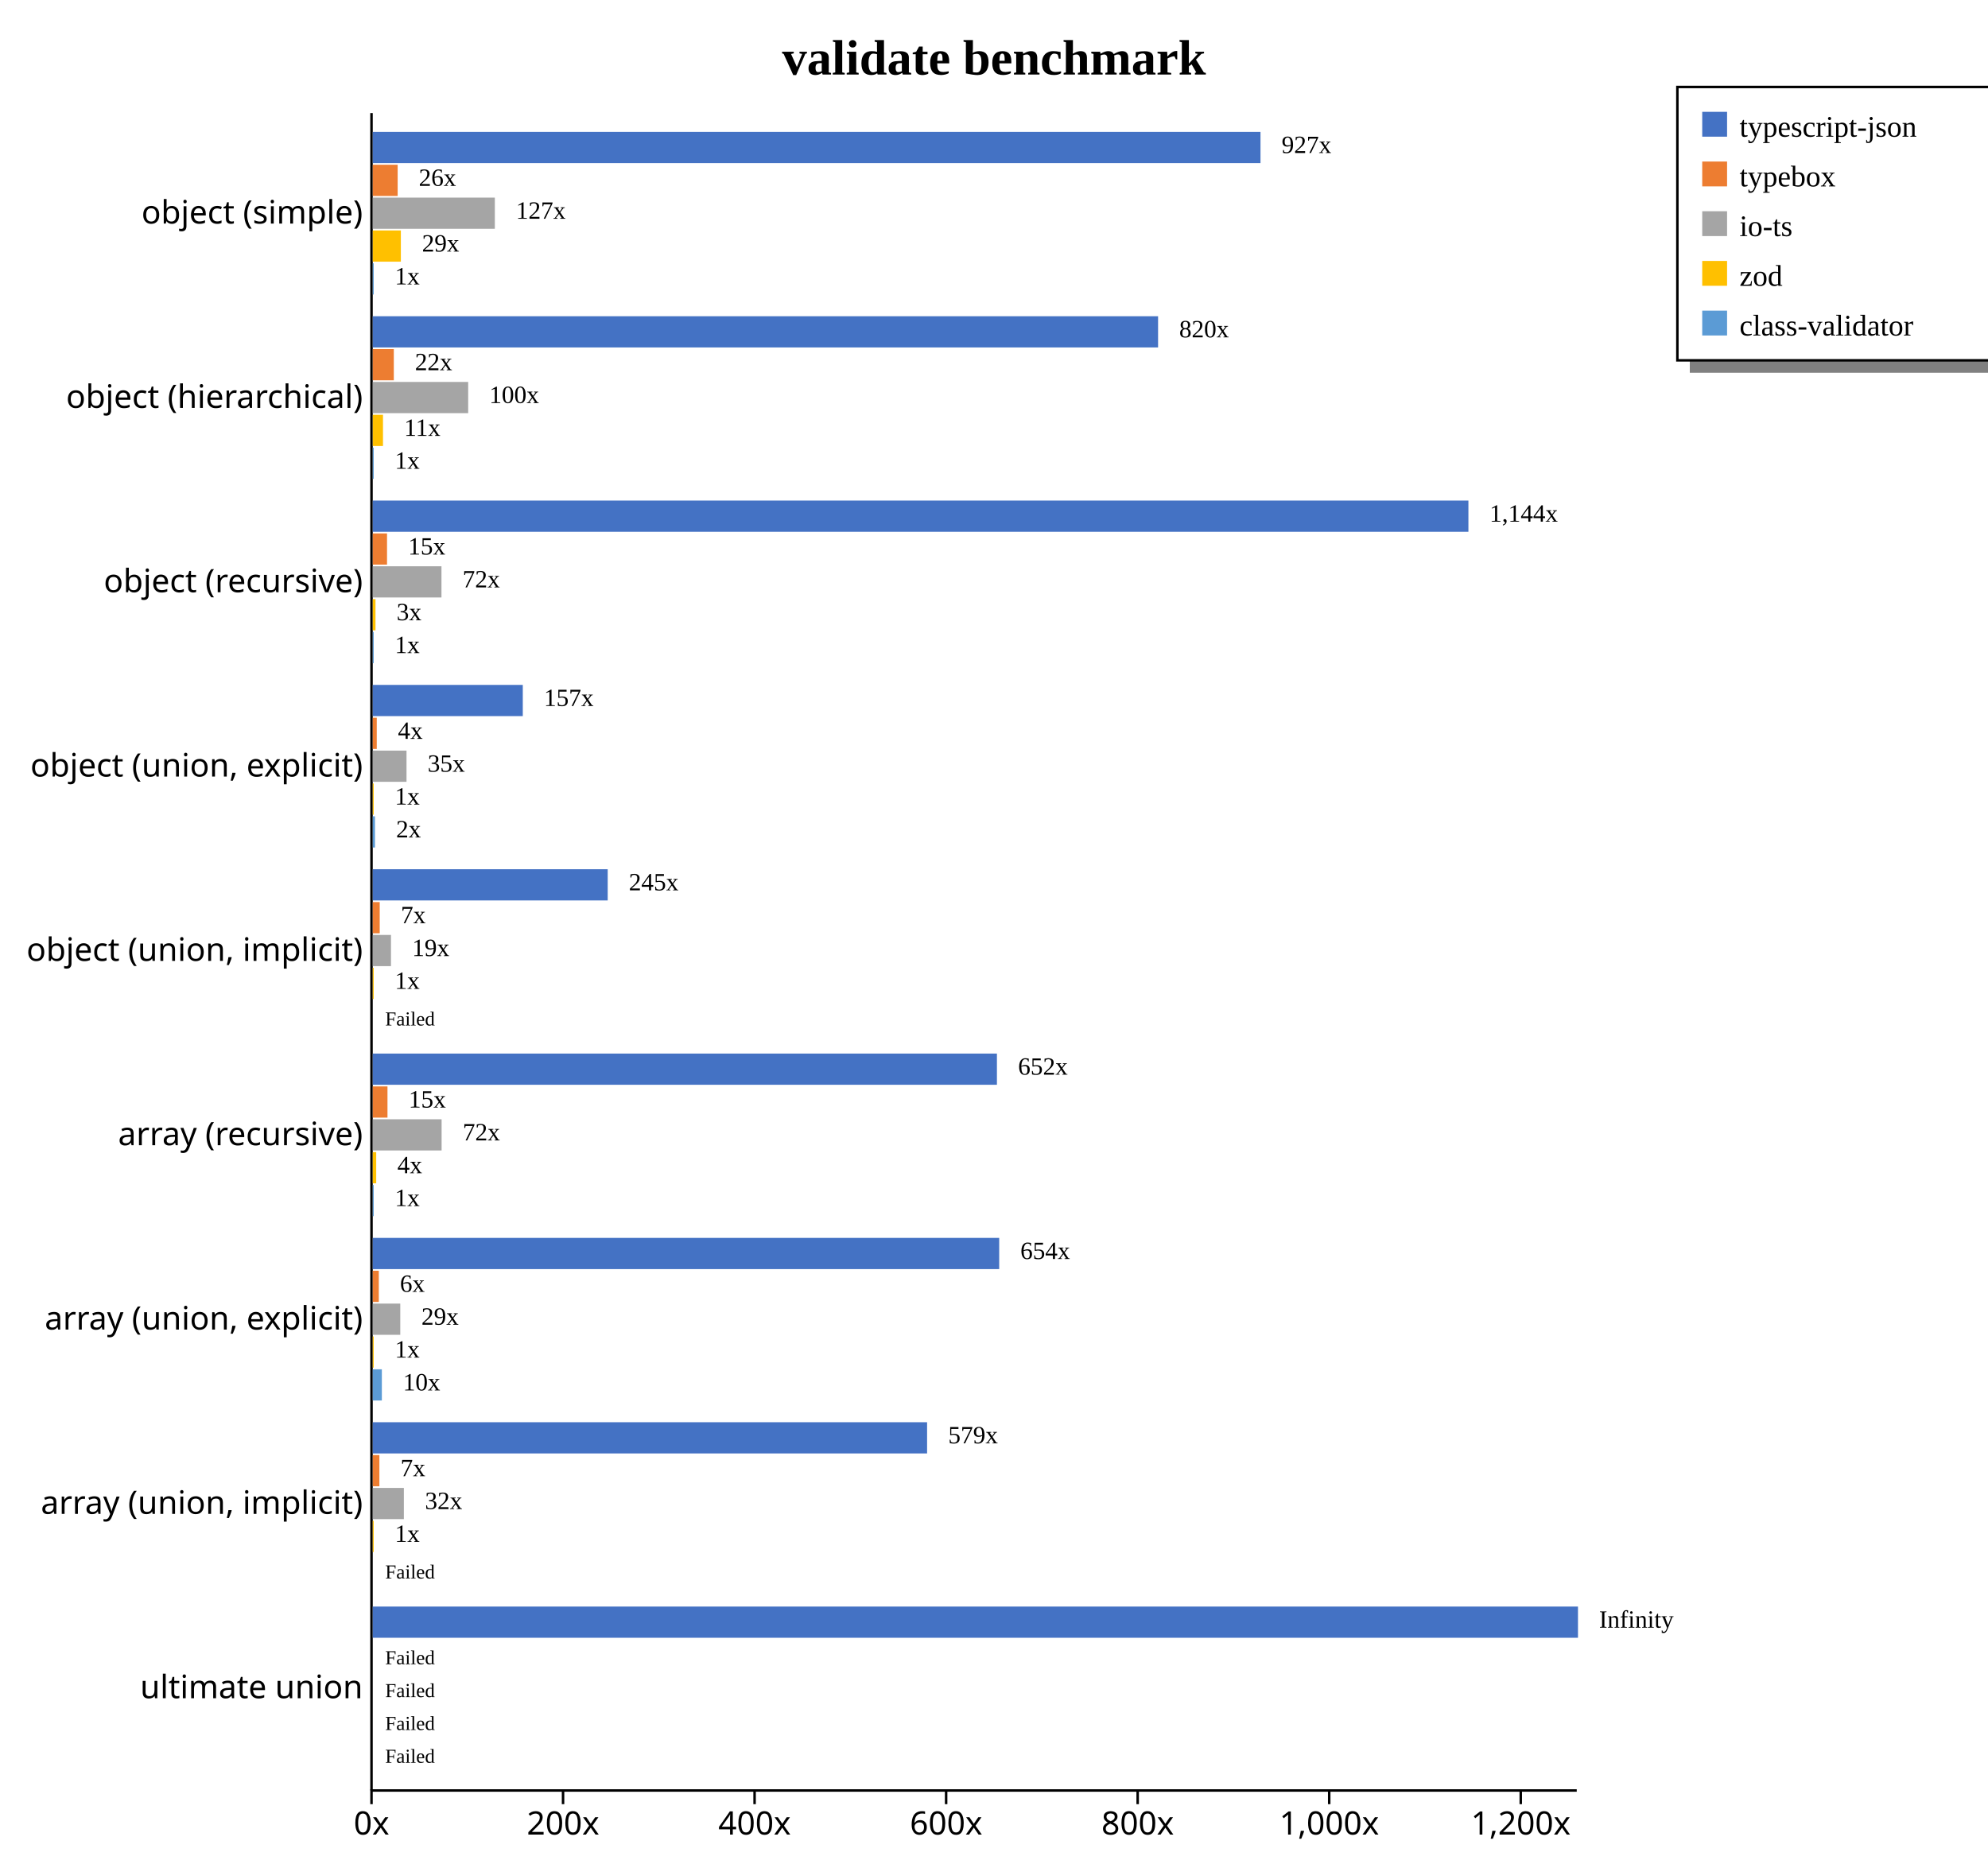
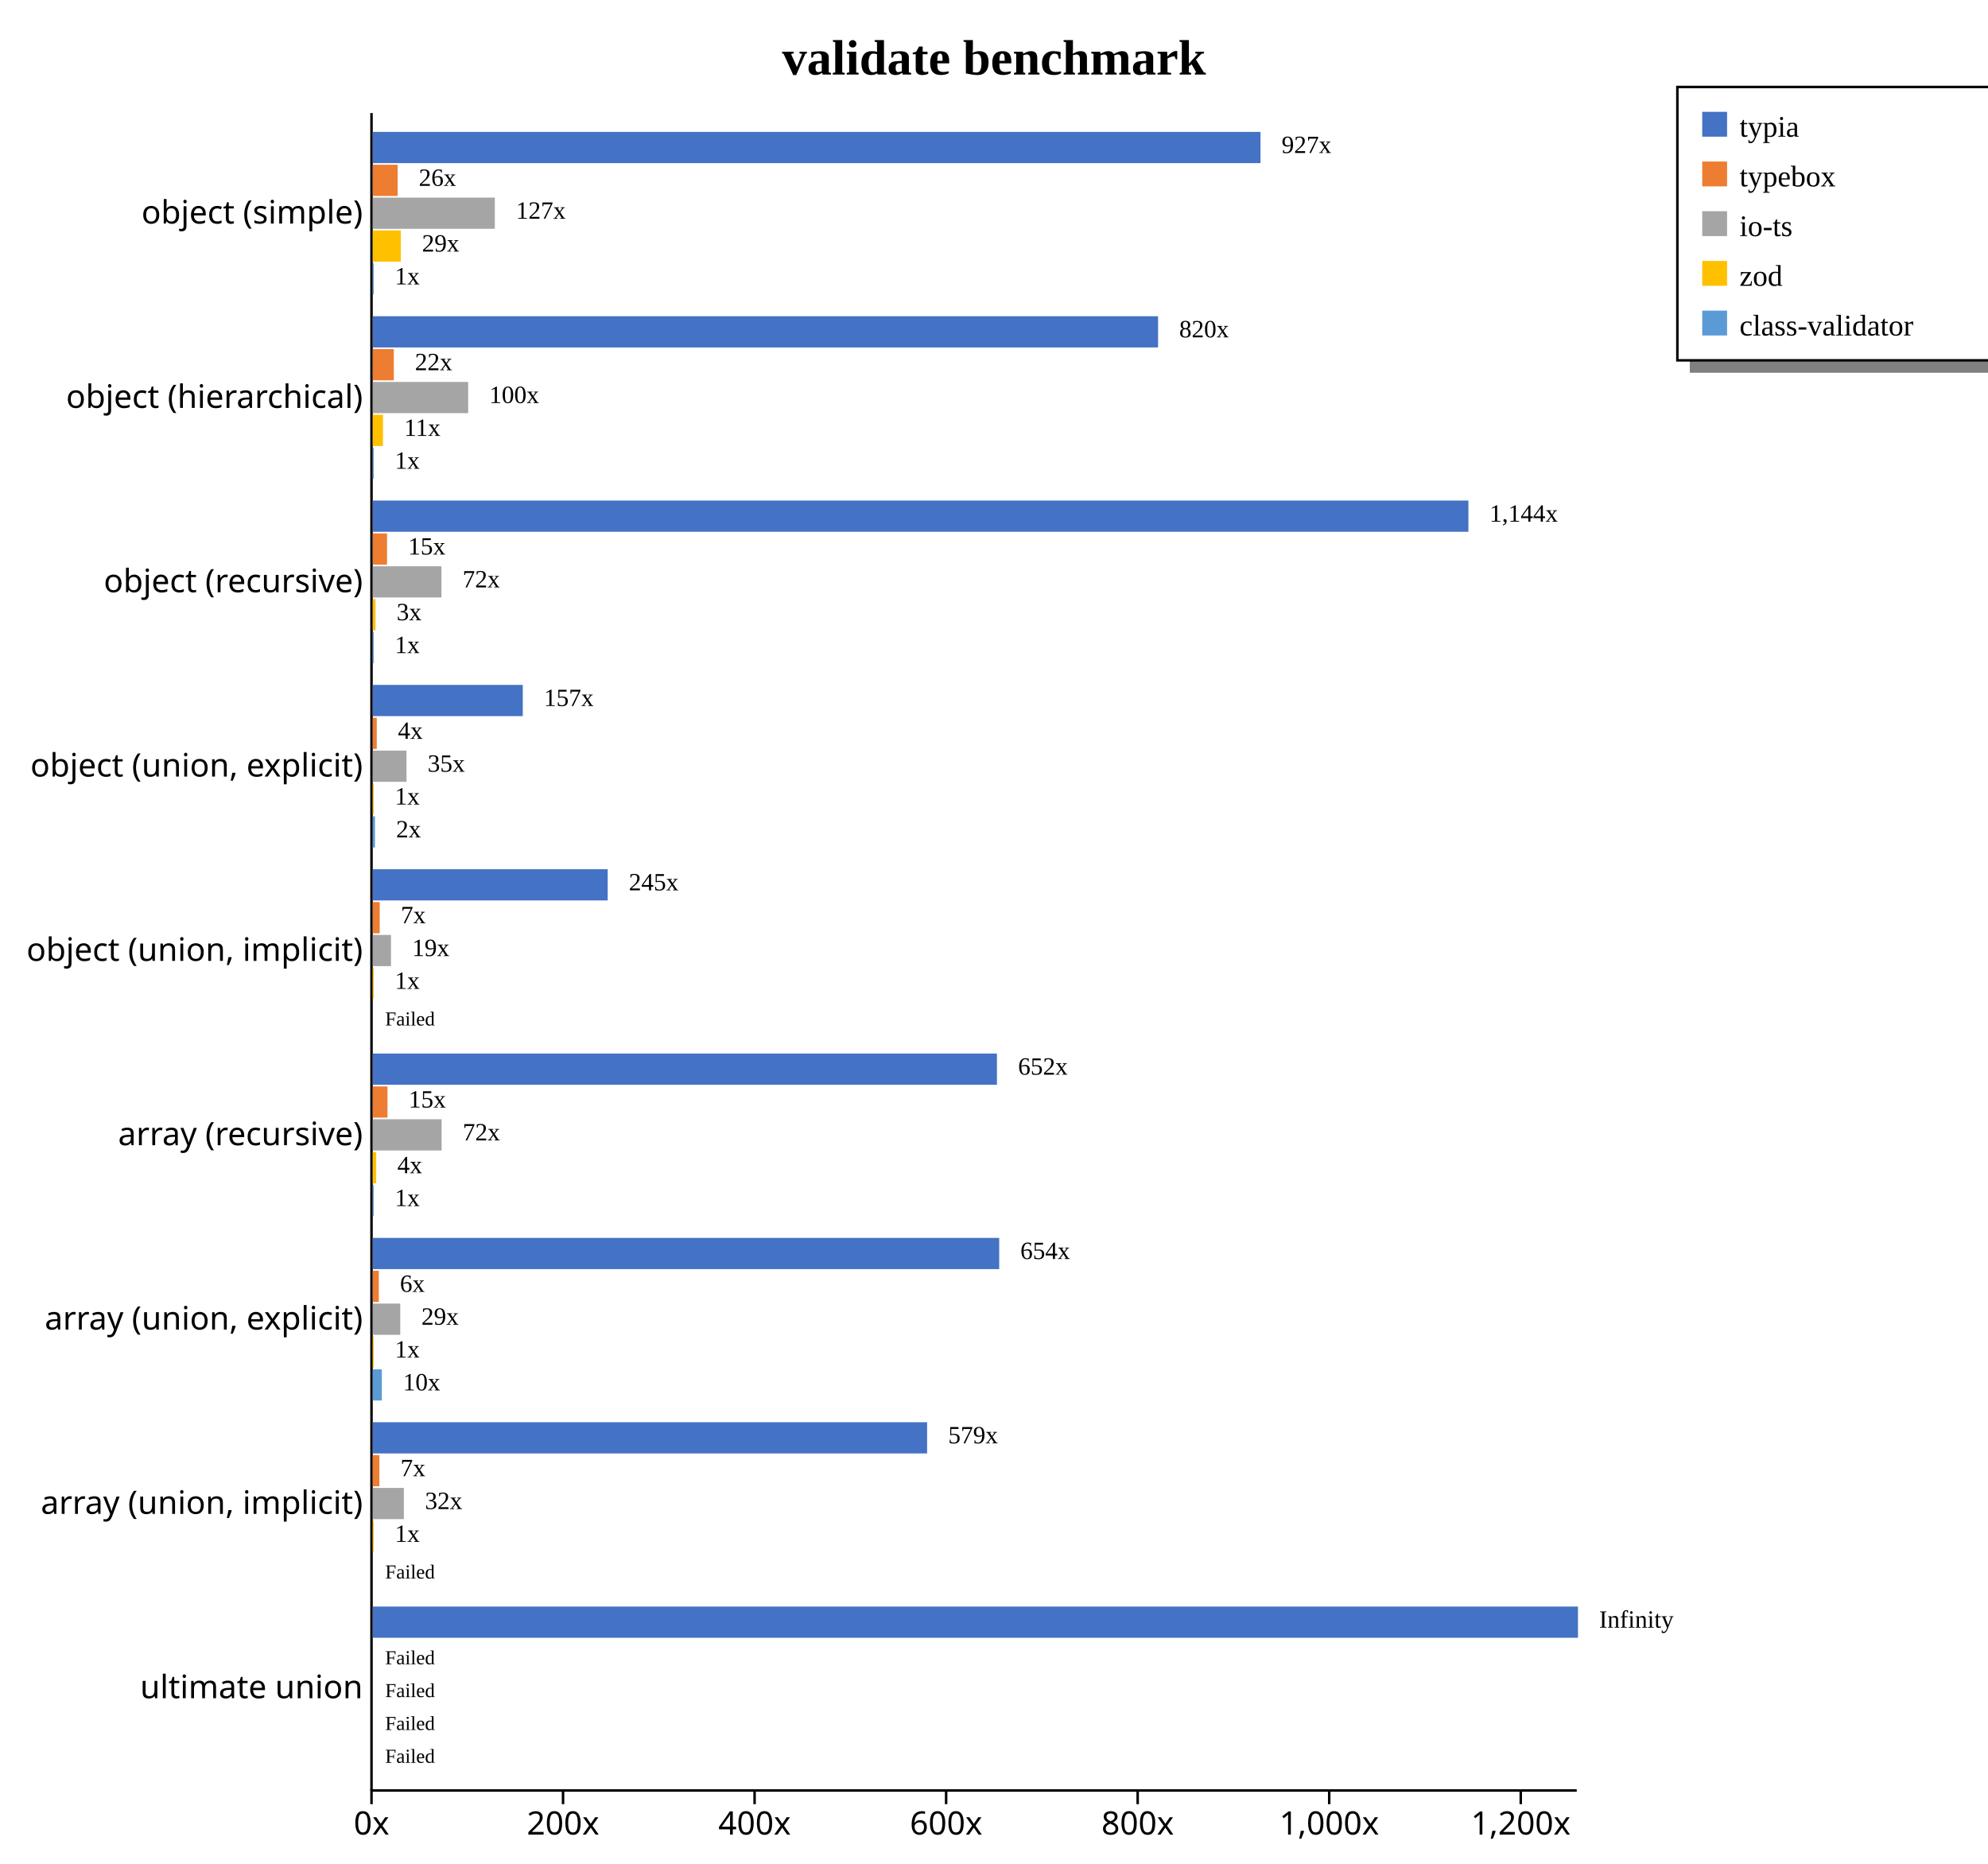
<svg xmlns="http://www.w3.org/2000/svg" width="800" height="750" style="background-color: white;">
  <g class="y axis" transform="translate(149,45)" fill="none" font-size="10" font-family="sans-serif" text-anchor="end" style="font-size: 13px;">
    <path class="domain" stroke="currentColor" d="M0.5,0.5V675.5" />
    <g class="tick" opacity="1" transform="translate(0,40.7967)" style="font-size: 13px;">
      <line stroke="currentColor" x2="0" />
      <text fill="currentColor" x="-3" dy="0.32em">object (simple)    </text>
    </g>
    <g class="tick" opacity="1" transform="translate(0,114.9725)" style="font-size: 13px;">
      <line stroke="currentColor" x2="0" />
      <text fill="currentColor" x="-3" dy="0.32em">object (hierarchical)    </text>
    </g>
    <g class="tick" opacity="1" transform="translate(0,189.1484)" style="font-size: 13px;">
      <line stroke="currentColor" x2="0" />
      <text fill="currentColor" x="-3" dy="0.32em">object (recursive)    </text>
    </g>
    <g class="tick" opacity="1" transform="translate(0,263.3242)" style="font-size: 13px;">
      <line stroke="currentColor" x2="0" />
      <text fill="currentColor" x="-3" dy="0.32em">object (union, explicit)    </text>
    </g>
    <g class="tick" opacity="1" transform="translate(0,337.5)" style="font-size: 13px;">
      <line stroke="currentColor" x2="0" />
      <text fill="currentColor" x="-3" dy="0.32em">object (union, implicit)    </text>
    </g>
    <g class="tick" opacity="1" transform="translate(0,411.6758)" style="font-size: 13px;">
      <line stroke="currentColor" x2="0" />
      <text fill="currentColor" x="-3" dy="0.32em">array (recursive)    </text>
    </g>
    <g class="tick" opacity="1" transform="translate(0,485.8516)" style="font-size: 13px;">
      <line stroke="currentColor" x2="0" />
      <text fill="currentColor" x="-3" dy="0.32em">array (union, explicit)    </text>
    </g>
    <g class="tick" opacity="1" transform="translate(0,560.0275)" style="font-size: 13px;">
      <line stroke="currentColor" x2="0" />
      <text fill="currentColor" x="-3" dy="0.32em">array (union, implicit)    </text>
    </g>
    <g class="tick" opacity="1" transform="translate(0,634.2033)" style="font-size: 13px;">
      <line stroke="currentColor" x2="0" />
      <text fill="currentColor" x="-3" dy="0.32em">ultimate union    </text>
    </g>
  </g>
  <g class="x axis" transform="translate(149,720)" fill="none" font-size="10" font-family="sans-serif" text-anchor="middle" style="font-size: 13px;">
    <path class="domain" stroke="currentColor" d="M0.5,0.5H485.5" />
    <g class="tick" opacity="1" transform="translate(0.5,0)" style="font-size: 13px;">
      <line stroke="currentColor" y2="6" />
      <text fill="currentColor" y="9" dy="0.71em">0x</text>
    </g>
    <g class="tick" opacity="1" transform="translate(77.57865,0)" style="font-size: 13px;">
      <line stroke="currentColor" y2="6" />
      <text fill="currentColor" y="9" dy="0.71em">200x</text>
    </g>
    <g class="tick" opacity="1" transform="translate(154.6573,0)" style="font-size: 13px;">
      <line stroke="currentColor" y2="6" />
      <text fill="currentColor" y="9" dy="0.71em">400x</text>
    </g>
    <g class="tick" opacity="1" transform="translate(231.736,0)" style="font-size: 13px;">
      <line stroke="currentColor" y2="6" />
      <text fill="currentColor" y="9" dy="0.71em">600x</text>
    </g>
    <g class="tick" opacity="1" transform="translate(308.8146,0)" style="font-size: 13px;">
      <line stroke="currentColor" y2="6" />
      <text fill="currentColor" y="9" dy="0.71em">800x</text>
    </g>
    <g class="tick" opacity="1" transform="translate(385.8933,0)" style="font-size: 13px;">
      <line stroke="currentColor" y2="6" />
      <text fill="currentColor" y="9" dy="0.71em">1,000x</text>
    </g>
    <g class="tick" opacity="1" transform="translate(462.9719,0)" style="font-size: 13px;">
      <line stroke="currentColor" y2="6" />
      <text fill="currentColor" y="9" dy="0.71em">1,200x</text>
    </g>
  </g>
  <text transform="translate(400, 30)" style="text-anchor: middle; font-size: 20px; font-weight: bold;">validate benchmark</text>
  <rect x="680" y="145" width="200" height="5" fill="gray" />
  <rect x="675" y="35" width="200" height="110" fill="none" stroke="black" />
  <rect x="685" y="45" width="10" height="10" style="fill: #4472c4;" />
-   <text x="700" y="55" style="font-size: 12px;">typescript-json</text>
+   <text x="700" y="55" style="font-size: 12px;">typia</text>
  <rect x="685" y="65" width="10" height="10" style="fill: #ed7d31;" />
  <text x="700" y="75" style="font-size: 12px;">typebox</text>
  <rect x="685" y="85" width="10" height="10" style="fill: #a5a5a5;" />
  <text x="700" y="95" style="font-size: 12px;">io-ts</text>
  <rect x="685" y="105" width="10" height="10" style="fill: #ffc000;" />
  <text x="700" y="115" style="font-size: 12px;">zod</text>
  <rect x="685" y="125" width="10" height="10" style="fill: #5b9bd5;" />
  <text x="700" y="135" style="font-size: 12px;">class-validator</text>
  <g style="font-size: 13px;">
    <g style="font-size: 13px;">
      <rect x="150" y="53.079" width="357.242" height="12.558" fill="#4472c4" />
      <rect x="150" y="66.298" width="10.022" height="12.558" fill="#ed7d31" />
      <rect x="150" y="79.517" width="49.127" height="12.558" fill="#a5a5a5" />
      <rect x="150" y="92.737" width="11.309" height="12.558" fill="#ffc000" />
      <rect x="150" y="105.956" width="0.385" height="12.558" fill="#5b9bd5" />
      <text class="label" x="515.742" y="61.579" font-size="10px">927x</text>
      <text class="label" x="168.522" y="74.798" font-size="10px">26x</text>
      <text class="label" x="207.627" y="88.017" font-size="10px">127x</text>
      <text class="label" x="169.809" y="101.237" font-size="10px">29x</text>
      <text class="label" x="158.885" y="114.456" font-size="10px">1x</text>
      <text class="label" x="512.242" y="63.079" font-size="8px" />
      <text class="label" x="165.022" y="76.298" font-size="8px" />
      <text class="label" x="204.127" y="89.517" font-size="8px" />
      <text class="label" x="166.309" y="102.737" font-size="8px" />
      <text class="label" x="155.385" y="115.956" font-size="8px" />
    </g>
    <g style="font-size: 13px;">
      <rect x="150" y="127.254" width="316.026" height="12.558" fill="#4472c4" />
      <rect x="150" y="140.474" width="8.476" height="12.558" fill="#ed7d31" />
      <rect x="150" y="153.693" width="38.403" height="12.558" fill="#a5a5a5" />
      <rect x="150" y="166.913" width="4.119" height="12.558" fill="#ffc000" />
      <rect x="150" y="180.132" width="0.385" height="12.558" fill="#5b9bd5" />
      <text class="label" x="474.526" y="135.754" font-size="10px">820x</text>
      <text class="label" x="166.976" y="148.974" font-size="10px">22x</text>
      <text class="label" x="196.903" y="162.193" font-size="10px">100x</text>
      <text class="label" x="162.619" y="175.413" font-size="10px">11x</text>
      <text class="label" x="158.885" y="188.632" font-size="10px">1x</text>
      <text class="label" x="471.026" y="137.254" font-size="8px" />
      <text class="label" x="163.476" y="150.474" font-size="8px" />
      <text class="label" x="193.403" y="163.693" font-size="8px" />
      <text class="label" x="159.119" y="176.913" font-size="8px" />
      <text class="label" x="155.385" y="190.132" font-size="8px" />
    </g>
    <g style="font-size: 13px;">
      <rect x="150" y="201.43" width="440.909" height="12.558" fill="#4472c4" />
      <rect x="150" y="214.65" width="5.744" height="12.558" fill="#ed7d31" />
      <rect x="150" y="227.869" width="27.654" height="12.558" fill="#a5a5a5" />
      <rect x="150" y="241.089" width="1.1" height="12.558" fill="#ffc000" />
      <rect x="150" y="254.308" width="0.385" height="12.558" fill="#5b9bd5" />
      <text class="label" x="599.409" y="209.93" font-size="10px">1,144x</text>
      <text class="label" x="164.244" y="223.15" font-size="10px">15x</text>
      <text class="label" x="186.154" y="236.369" font-size="10px">72x</text>
      <text class="label" x="159.6" y="249.589" font-size="10px">3x</text>
      <text class="label" x="158.885" y="262.808" font-size="10px">1x</text>
      <text class="label" x="595.909" y="211.43" font-size="8px" />
      <text class="label" x="160.744" y="224.65" font-size="8px" />
      <text class="label" x="182.654" y="237.869" font-size="8px" />
      <text class="label" x="156.1" y="251.089" font-size="8px" />
      <text class="label" x="155.385" y="264.308" font-size="8px" />
    </g>
    <g style="font-size: 13px;">
      <rect x="150" y="275.606" width="60.378" height="12.558" fill="#4472c4" />
      <rect x="150" y="288.825" width="1.614" height="12.558" fill="#ed7d31" />
      <rect x="150" y="302.045" width="13.588" height="12.558" fill="#a5a5a5" />
      <rect x="150" y="315.264" width="0.385" height="12.558" fill="#ffc000" />
      <rect x="150" y="328.484" width="0.895" height="12.558" fill="#5b9bd5" />
      <text class="label" x="218.878" y="284.106" font-size="10px">157x</text>
      <text class="label" x="160.114" y="297.325" font-size="10px">4x</text>
      <text class="label" x="172.088" y="310.545" font-size="10px">35x</text>
      <text class="label" x="158.885" y="323.764" font-size="10px">1x</text>
      <text class="label" x="159.395" y="336.984" font-size="10px">2x</text>
      <text class="label" x="215.378" y="285.606" font-size="8px" />
      <text class="label" x="156.614" y="298.825" font-size="8px" />
      <text class="label" x="168.588" y="312.045" font-size="8px" />
      <text class="label" x="155.385" y="325.264" font-size="8px" />
      <text class="label" x="155.895" y="338.484" font-size="8px" />
    </g>
    <g style="font-size: 13px;">
      <rect x="150" y="349.782" width="94.549" height="12.558" fill="#4472c4" />
      <rect x="150" y="363.001" width="2.804" height="12.558" fill="#ed7d31" />
      <rect x="150" y="376.221" width="7.333" height="12.558" fill="#a5a5a5" />
      <rect x="150" y="389.44" width="0.385" height="12.558" fill="#ffc000" />
      <rect x="150" y="402.66" width="0" height="12.558" fill="#5b9bd5" />
      <text class="label" x="253.049" y="358.282" font-size="10px">245x</text>
      <text class="label" x="161.304" y="371.501" font-size="10px">7x</text>
      <text class="label" x="165.833" y="384.721" font-size="10px">19x</text>
      <text class="label" x="158.885" y="397.94" font-size="10px">1x</text>
      <text class="label" x="158.5" y="411.16" font-size="10px" />
      <text class="label" x="249.549" y="359.782" font-size="8px" />
      <text class="label" x="157.804" y="373.001" font-size="8px" />
      <text class="label" x="162.333" y="386.221" font-size="8px" />
      <text class="label" x="155.385" y="399.44" font-size="8px" />
      <text class="label" x="155" y="412.66" font-size="8px">Failed</text>
    </g>
    <g style="font-size: 13px;">
      <rect x="150" y="423.958" width="251.178" height="12.558" fill="#4472c4" />
      <rect x="150" y="437.177" width="5.928" height="12.558" fill="#ed7d31" />
      <rect x="150" y="450.397" width="27.707" height="12.558" fill="#a5a5a5" />
      <rect x="150" y="463.616" width="1.392" height="12.558" fill="#ffc000" />
      <rect x="150" y="476.835" width="0.385" height="12.558" fill="#5b9bd5" />
      <text class="label" x="409.678" y="432.458" font-size="10px">652x</text>
      <text class="label" x="164.428" y="445.677" font-size="10px">15x</text>
      <text class="label" x="186.207" y="458.897" font-size="10px">72x</text>
      <text class="label" x="159.892" y="472.116" font-size="10px">4x</text>
      <text class="label" x="158.885" y="485.335" font-size="10px">1x</text>
      <text class="label" x="406.178" y="433.958" font-size="8px" />
      <text class="label" x="160.928" y="447.177" font-size="8px" />
      <text class="label" x="182.707" y="460.397" font-size="8px" />
      <text class="label" x="156.392" y="473.616" font-size="8px" />
      <text class="label" x="155.385" y="486.835" font-size="8px" />
    </g>
    <g style="font-size: 13px;">
      <rect x="150" y="498.134" width="252.093" height="12.558" fill="#4472c4" />
      <rect x="150" y="511.353" width="2.438" height="12.558" fill="#ed7d31" />
      <rect x="150" y="524.572" width="11.076" height="12.558" fill="#a5a5a5" />
      <rect x="150" y="537.792" width="0.385" height="12.558" fill="#ffc000" />
      <rect x="150" y="551.011" width="3.662" height="12.558" fill="#5b9bd5" />
      <text class="label" x="410.593" y="506.634" font-size="10px">654x</text>
      <text class="label" x="160.938" y="519.853" font-size="10px">6x</text>
      <text class="label" x="169.576" y="533.072" font-size="10px">29x</text>
      <text class="label" x="158.885" y="546.292" font-size="10px">1x</text>
      <text class="label" x="162.162" y="559.511" font-size="10px">10x</text>
      <text class="label" x="407.093" y="508.134" font-size="8px" />
      <text class="label" x="157.438" y="521.353" font-size="8px" />
      <text class="label" x="166.076" y="534.572" font-size="8px" />
      <text class="label" x="155.385" y="547.792" font-size="8px" />
      <text class="label" x="158.662" y="561.011" font-size="8px" />
    </g>
    <g style="font-size: 13px;">
      <rect x="150" y="572.309" width="223.075" height="12.558" fill="#4472c4" />
      <rect x="150" y="585.529" width="2.669" height="12.558" fill="#ed7d31" />
      <rect x="150" y="598.748" width="12.521" height="12.558" fill="#a5a5a5" />
      <rect x="150" y="611.968" width="0.385" height="12.558" fill="#ffc000" />
      <rect x="150" y="625.187" width="0" height="12.558" fill="#5b9bd5" />
      <text class="label" x="381.575" y="580.809" font-size="10px">579x</text>
      <text class="label" x="161.169" y="594.029" font-size="10px">7x</text>
      <text class="label" x="171.021" y="607.248" font-size="10px">32x</text>
      <text class="label" x="158.885" y="620.468" font-size="10px">1x</text>
      <text class="label" x="158.5" y="633.687" font-size="10px" />
      <text class="label" x="378.075" y="582.309" font-size="8px" />
      <text class="label" x="157.669" y="595.529" font-size="8px" />
      <text class="label" x="167.521" y="608.748" font-size="8px" />
      <text class="label" x="155.385" y="621.968" font-size="8px" />
      <text class="label" x="155" y="635.187" font-size="8px">Failed</text>
    </g>
    <g style="font-size: 13px;">
      <rect x="150" y="646.485" width="485" height="12.558" fill="#4472c4" />
      <rect x="150" y="659.705" width="0" height="12.558" fill="#ed7d31" />
      <rect x="150" y="672.924" width="0" height="12.558" fill="#a5a5a5" />
      <rect x="150" y="686.144" width="0" height="12.558" fill="#ffc000" />
      <rect x="150" y="699.363" width="0" height="12.558" fill="#5b9bd5" />
      <text class="label" x="643.5" y="654.985" font-size="10px">Infinity</text>
      <text class="label" x="158.5" y="668.205" font-size="10px" />
      <text class="label" x="158.5" y="681.424" font-size="10px" />
      <text class="label" x="158.5" y="694.644" font-size="10px" />
      <text class="label" x="158.5" y="707.863" font-size="10px" />
      <text class="label" x="640" y="656.485" font-size="8px" />
      <text class="label" x="155" y="669.705" font-size="8px">Failed</text>
      <text class="label" x="155" y="682.924" font-size="8px">Failed</text>
      <text class="label" x="155" y="696.144" font-size="8px">Failed</text>
      <text class="label" x="155" y="709.363" font-size="8px">Failed</text>
    </g>
  </g>
</svg>
